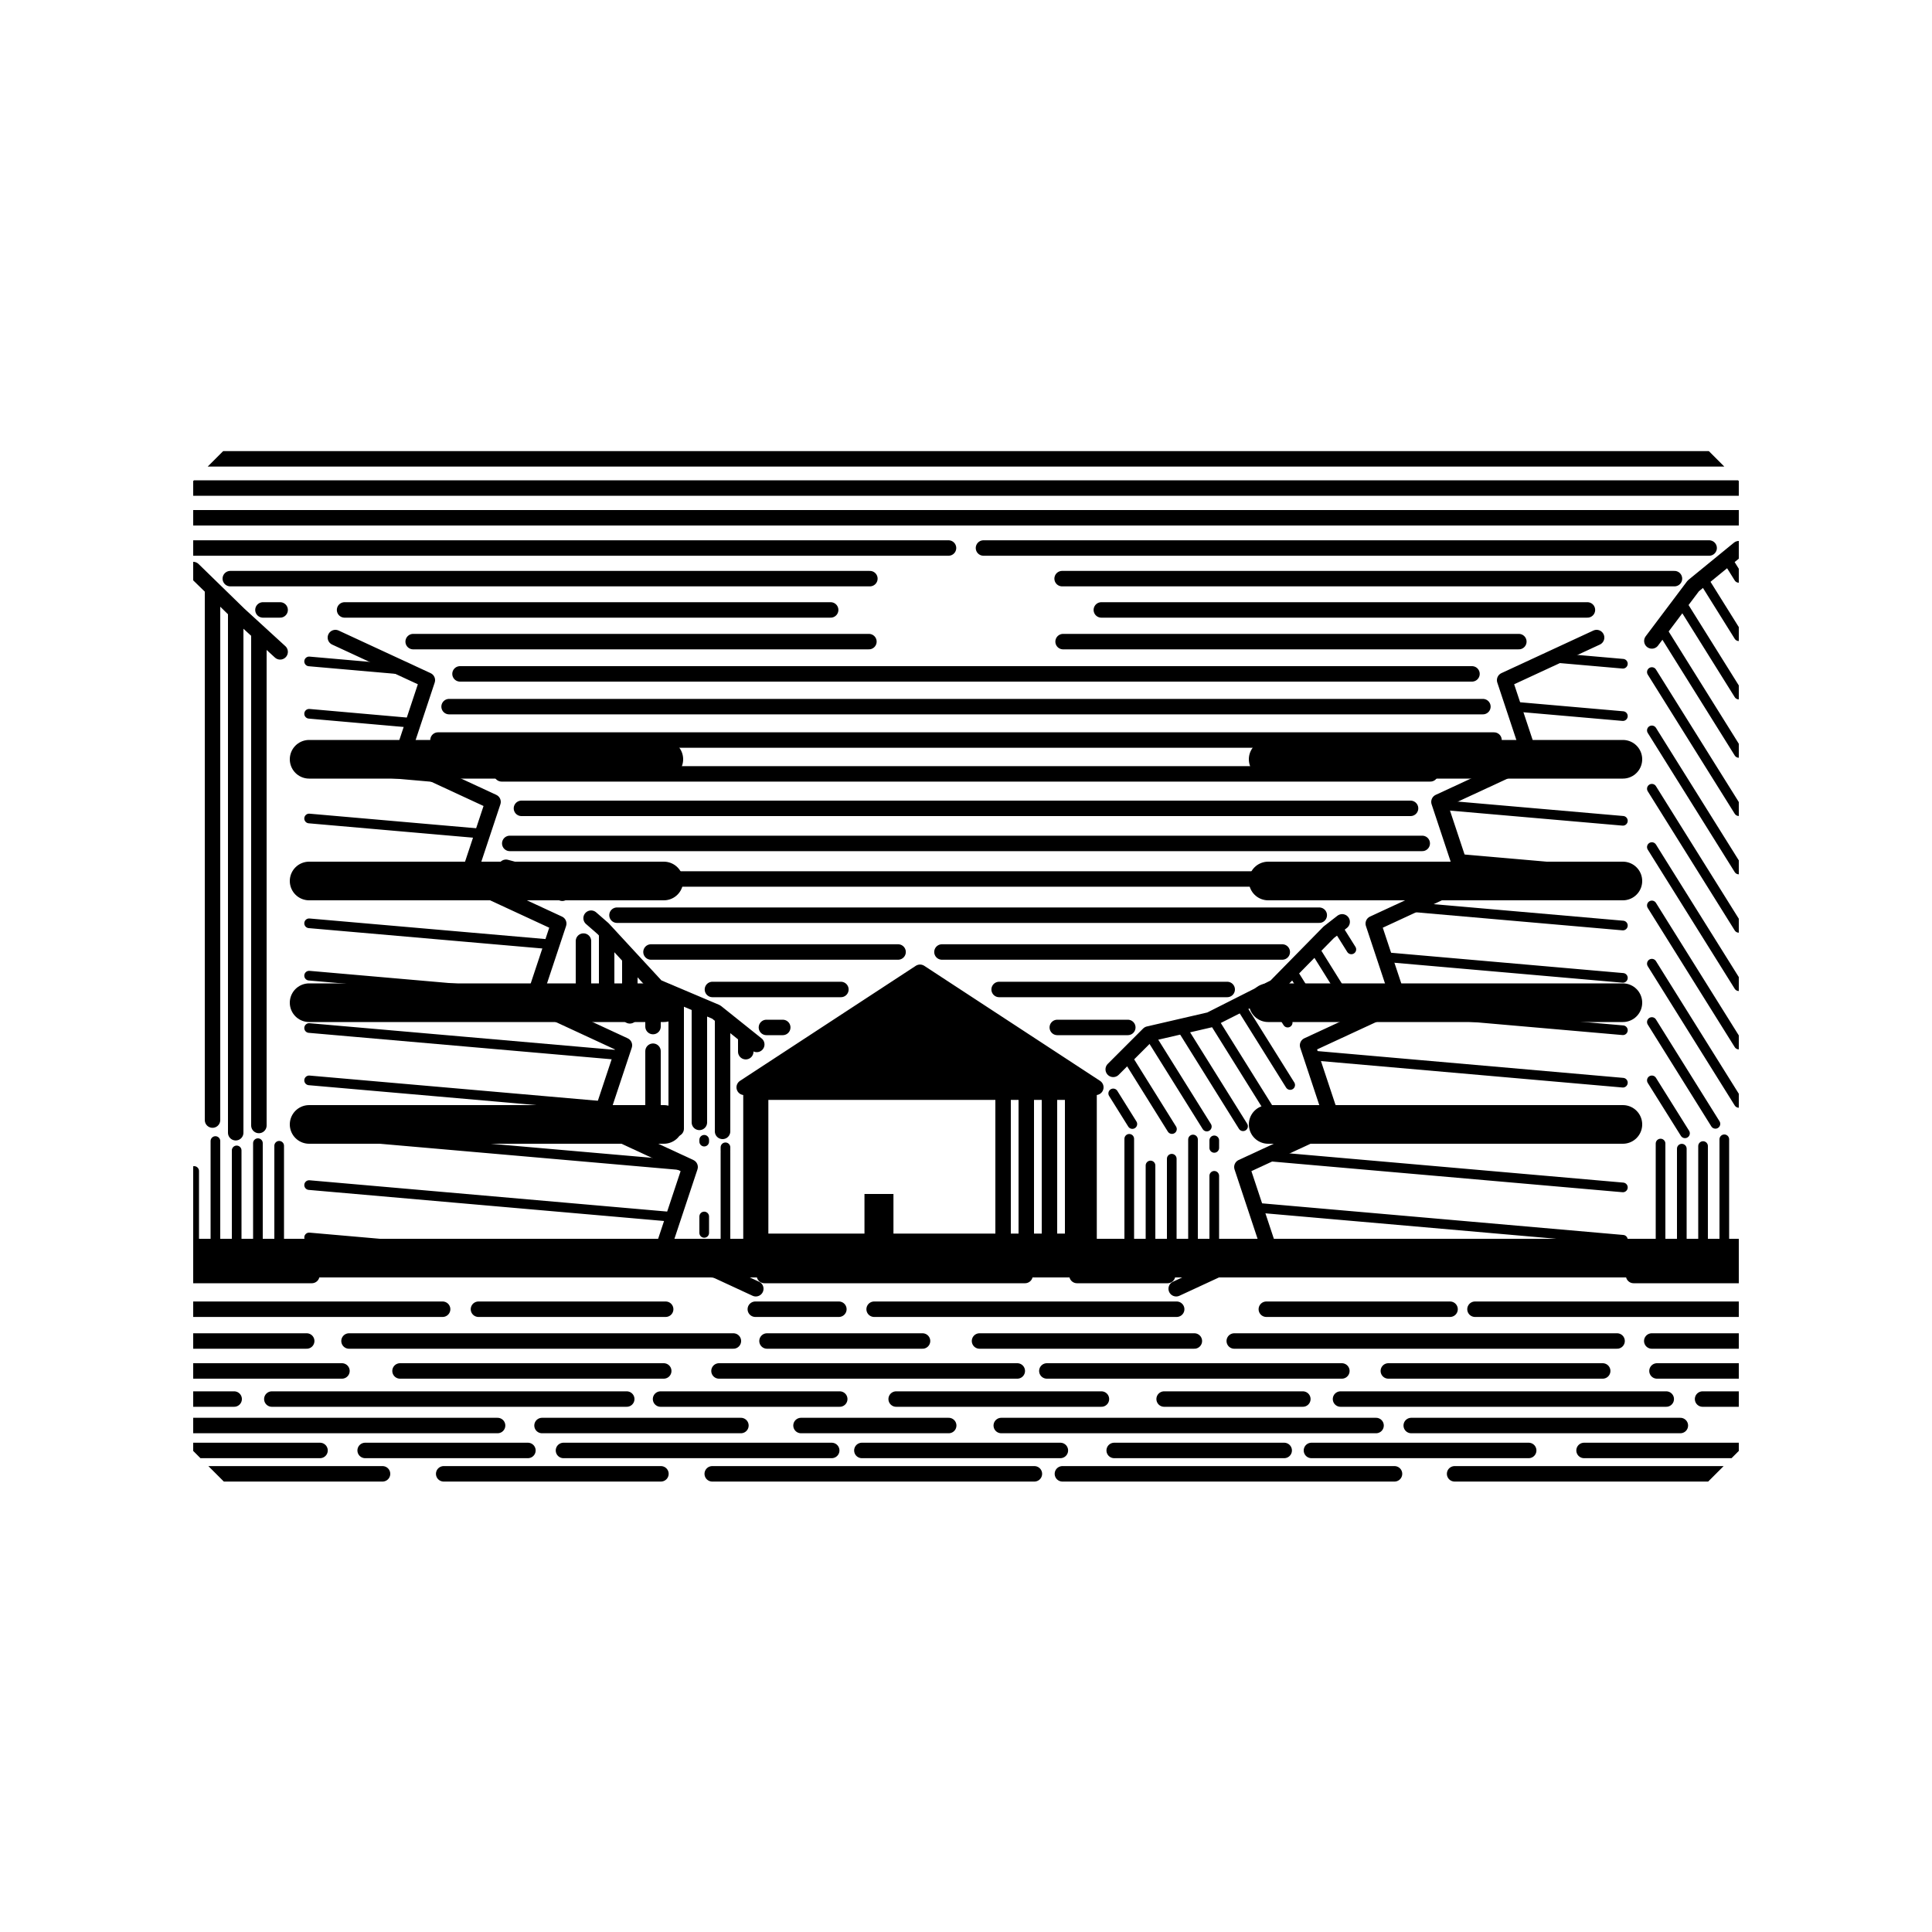
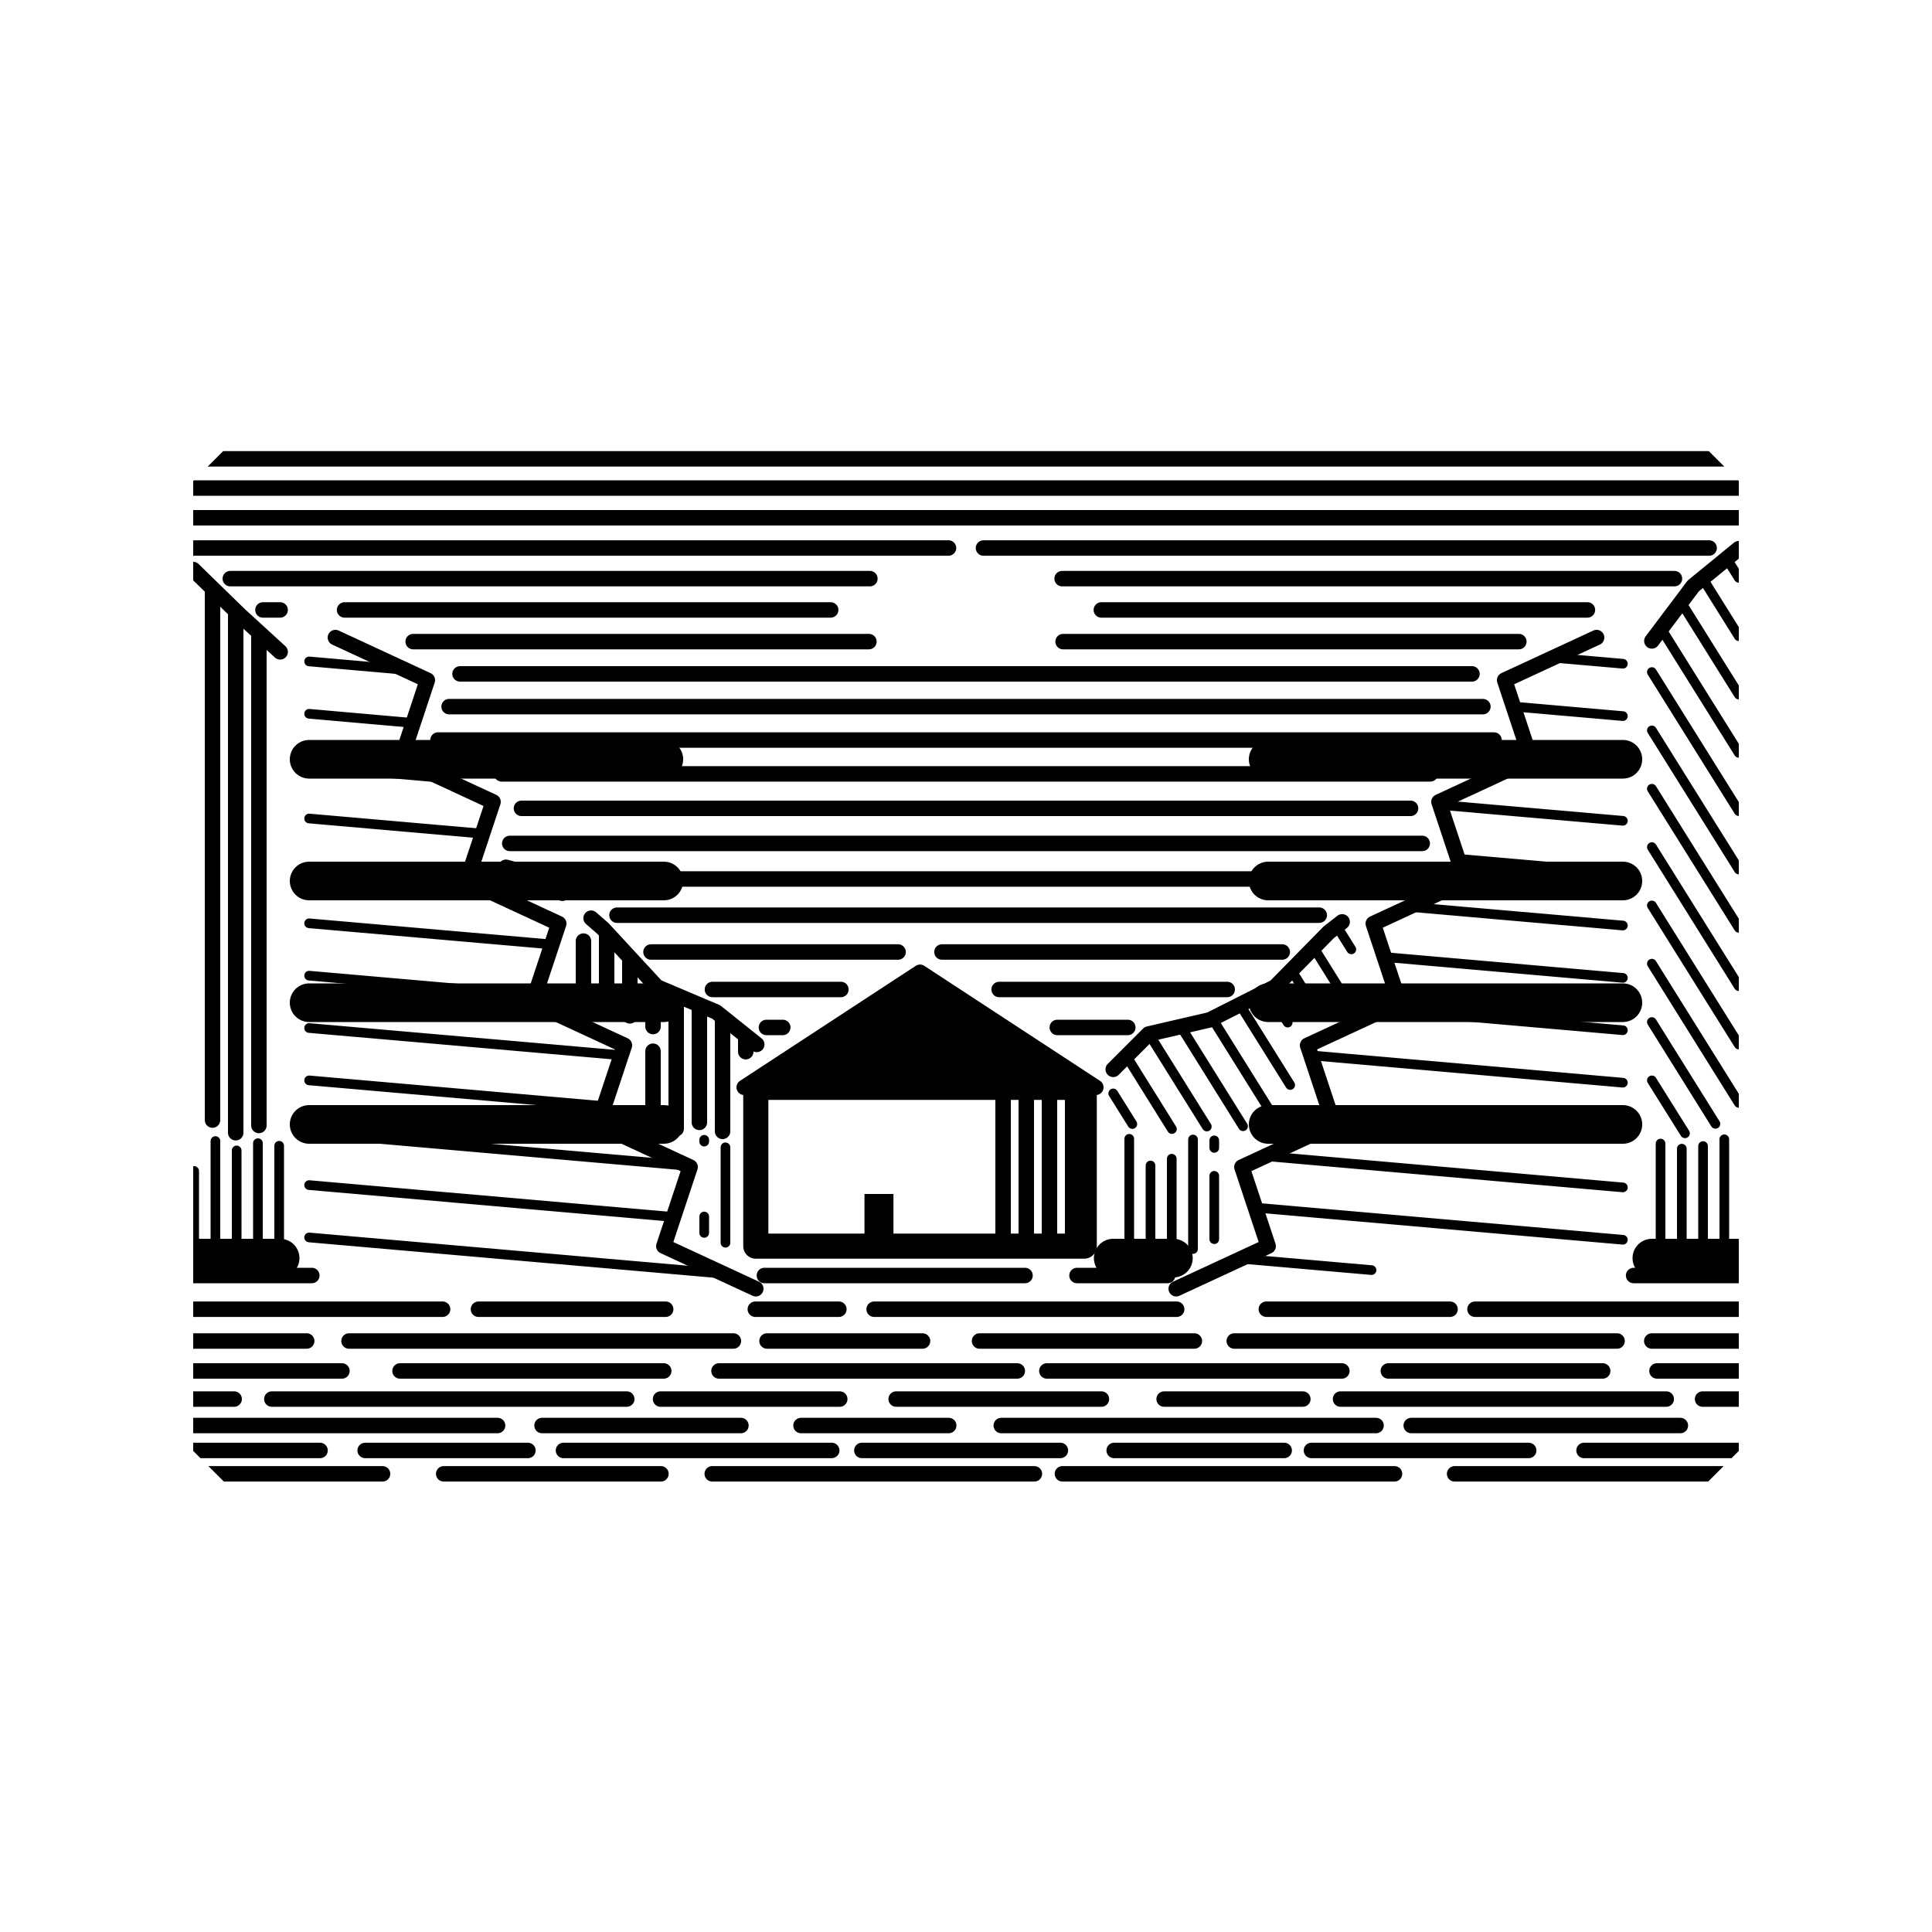
<svg xmlns="http://www.w3.org/2000/svg" viewBox="0 0 200 200">
  <defs>
    <clipPath id="w">
      <path d="M23.8 46L176.2 46L180 49.8L180 150.2L176.2 154L23.8 154L20 150.2L20 49.8Z" />
    </clipPath>
  </defs>
  <g clip-path="url(#w)" fill="none" stroke="#000" stroke-linecap="round" stroke-linejoin="round">
    <path d="M89.49 123.6L92.49 123.6L92.49 129L89.49 129ZM77.04 112.56L95.24 100.65L113.44 112.56Z" fill="#000" stroke="none" />
    <path d="M178.75 57.82L180 59.82M176.25 59.86L180 65.86M174.02 62.33L180 71.9M171.96 65.07L180 77.94M171 69.57L180 83.97M171 75.61L180 90.01M171 81.65L180 96.05M171 87.69L180 102.09M171 93.73L180 108.13M171 99.76L180 114.17M171 105.8L177.58 116.34M171 111.84L174.43 117.32M138.38 95.87L139.89 98.28M136 98.1L139.15 103.15M133.69 100.44L136.23 104.5M131.23 102.55L133.3 105.86M128.36 104L133.56 112.32M125.5 105.44L132.03 115.9M122.24 106.27L128.68 116.59M118.94 107.03L124.93 116.62M116.61 109.33L121.32 116.88M115.24 113.19L117.22 116.36M182.9 121.15L182.9 130.24M180.7 118.02L180.7 130.24M178.5 117.94L178.5 130.24M176.3 118.64L176.3 130.24M174.1 118.91L174.1 130.24M171.9 118.38L171.9 130.24M125.7 118.05L125.7 118.83M125.7 121.72L125.7 128.28M123.5 117.96L123.5 129.3M121.3 119.95L121.3 130.24M119.1 120.65L119.1 130.24M116.9 117.89L116.9 130.24M75.1 118.77L75.1 119.2M75.1 119.31L75.1 128.65M72.9 117.99L72.9 118.18M72.9 125.93L72.9 127.63M28.9 118.61L28.9 130.24M26.7 118.34L26.7 130.24M24.5 119.09L24.5 130.24M22.3 118.12L22.3 130.24M20.1 121.22L20.1 130.24M32 68.47L41.93 69.34M32 73.89L42.77 74.84M32 79.31L45.64 80.51M32 84.73L49.95 86.3M32 90.15L49.34 91.67M32 95.58L57.12 97.77M32 101L55.37 103.04M32 106.42L64.3 109.24M32 111.84L62.55 114.51M32 117.26L71.17 120.68M32 122.68L69.72 125.98M32 128.1L74.87 131.85M160.79 68.08L168 68.71M156.67 73.14L168 74.13M158.26 78.7L168 79.55M149.06 83.32L168 84.97M150.92 88.9L168 90.39M145.9 93.88L168 95.81M143.31 99.07L168 101.23M143.37 104.5L168 106.65M135.71 109.25L168 112.08M137.56 114.83L168 117.5M131 119.68L168 122.92M129.95 125.01L168 128.34M128.47 130.3L141.98 131.48" stroke-width="1" />
    <path d="M20 47.5L180 47.5M20 50.52L180 50.52M20 53.6L180 53.6M20 56.73L98.19 56.73M101.81 56.73L176.93 56.73M23.84 59.9L90.05 59.9M109.95 59.9L173.34 59.9M27.22 63.14L29 63.14M35.67 63.14L85.99 63.14M114.01 63.14L164.33 63.14M42.77 66.42L89.95 66.42M110.05 66.42L157.23 66.42M47.62 69.76L152.38 69.76M46.49 73.15L153.51 73.15M45.34 76.61L154.66 76.61M51.93 80.11L148.07 80.11M53.98 83.68L146.02 83.68M52.77 87.31L147.23 87.31M59.55 90.99L141.39 90.99M63.87 94.74L136.57 94.74M67.39 98.55L92.97 98.55M97.51 98.55L132.74 98.55M73.75 102.43L87.05 102.43M103.43 102.43L127.04 102.43M79.34 106.36L81.03 106.36M109.45 106.36L116.75 106.36M77.2 107.21L77.2 108.87M74.8 105.29L74.8 117.12M72.4 104.03L72.4 116.19M70 103.01L70 116.84M67.6 101.73L67.6 106.27M67.6 108.82L67.6 115.72M65.2 99.13L65.2 105.16M62.8 96.53L62.8 104.05M60.4 97.42L60.4 102.94M58 92.29L58 92.38M55.6 90.64L55.6 91.27M53.2 89.99L53.2 90.15M26.8 65.46L26.8 116.51M24.4 63.25L24.4 117.26M22 60.91L22 115.95M20 58.96L24.75 63.59L29 67.48M52.38 89.78L56.31 90.83L58.21 92.47M61.19 95.05L62.44 96.14L68 102.16L74.14 104.76L78.34 108.12M115.24 110.7L118.9 107.04L125.25 105.57L132 102.16L137.55 96.51L138.94 95.43M171 66.35L175.29 60.65L180 56.8M20 132.04L32.28 132.04M79.13 132.04L106.11 132.04M111.49 132.04L120.87 132.04M169.11 132.04L180 132.04M20 135.53L45.82 135.53M49.53 135.53L68.91 135.53M78.19 135.53L86.84 135.53M90.49 135.53L121.81 135.53M131.09 135.53L150.11 135.53M152.69 135.53L180 135.53M20 138.82L31.75 138.82M36.13 138.82L75.92 138.82M79.4 138.82L95.5 138.82M101.4 138.82L123.64 138.82M127.77 138.82L167.4 138.82M170.99 138.82L180 138.82M20 141.92L35.4 141.92M41.41 141.92L68.71 141.92M74.43 141.92L105.31 141.92M108.37 141.92L138.91 141.92M143.72 141.92L165.91 141.92M171.53 141.92L180 141.92M20 144.83L24.24 144.83M28.14 144.83L64.88 144.83M68.38 144.83L86.93 144.83M92.77 144.83L114.02 144.83M120.51 144.83L134.87 144.83M138.77 144.83L172.49 144.83M176.25 144.83L180 144.83M20 147.57L51.51 147.57M56.11 147.57L76.7 147.57M82.92 147.57L98.21 147.57M103.65 147.57L142.45 147.57M146.09 147.57L173.95 147.57M20 150.15L33.13 150.15M37.8 150.15L54.65 150.15M58.33 150.15L86.1 150.15M89.22 150.15L109.77 150.15M115.34 150.15L132.94 150.15M135.76 150.15L158.25 150.15M163.98 150.15L180 150.15M20 152.57L39.6 152.57M45.93 152.57L68.42 152.57M73.73 152.57L107.08 152.57M109.98 152.57L144.36 152.57M150.58 152.57L180 152.57M34.72 66L44.24 70.41L41.52 78.6L51.04 83.01L48.32 91.2L57.84 95.61L55.12 103.8L64.64 108.21L61.92 116.4L71.44 120.81L68.72 129L78.24 133.41M165.28 66L155.76 70.41L158.48 78.6L148.96 83.01L151.68 91.2L142.16 95.61L144.88 103.8L135.36 108.21L138.08 116.4L128.56 120.81L131.28 129L121.76 133.41M111.04 112.96L111.04 128.6M108.64 112.96L108.64 128.6M106.24 112.96L106.24 128.6M103.84 112.96L103.84 128.6M77.04 112.56L95.24 100.65L113.44 112.56Z" stroke-width="1.6" />
    <path d="M78.24 112.56L112.24 112.56L112.24 129L78.24 129Z" stroke-width="2.6" />
-     <path d="M32 78.6L68.72 78.6M32 91.2L68.72 91.2M32 103.8L68.72 103.8M32 116.4L68.72 116.4M131.28 78.6L168 78.6M131.28 91.2L168 91.2M131.28 103.8L168 103.8M131.28 116.4L168 116.4M20 130.24L180 130.24" stroke-width="4" />
+     <path d="M20 130.24L29 130.24M115.24 130.24L121.47 130.24M171 130.24L180 130.24M32 78.6L68.72 78.6M32 91.2L68.72 91.2M32 103.8L68.72 103.8M32 116.4L68.72 116.4M131.28 78.6L168 78.6M131.28 91.2L168 91.2M131.28 103.8L168 103.8M131.28 116.4L168 116.4" stroke-width="4" />
  </g>
</svg>
